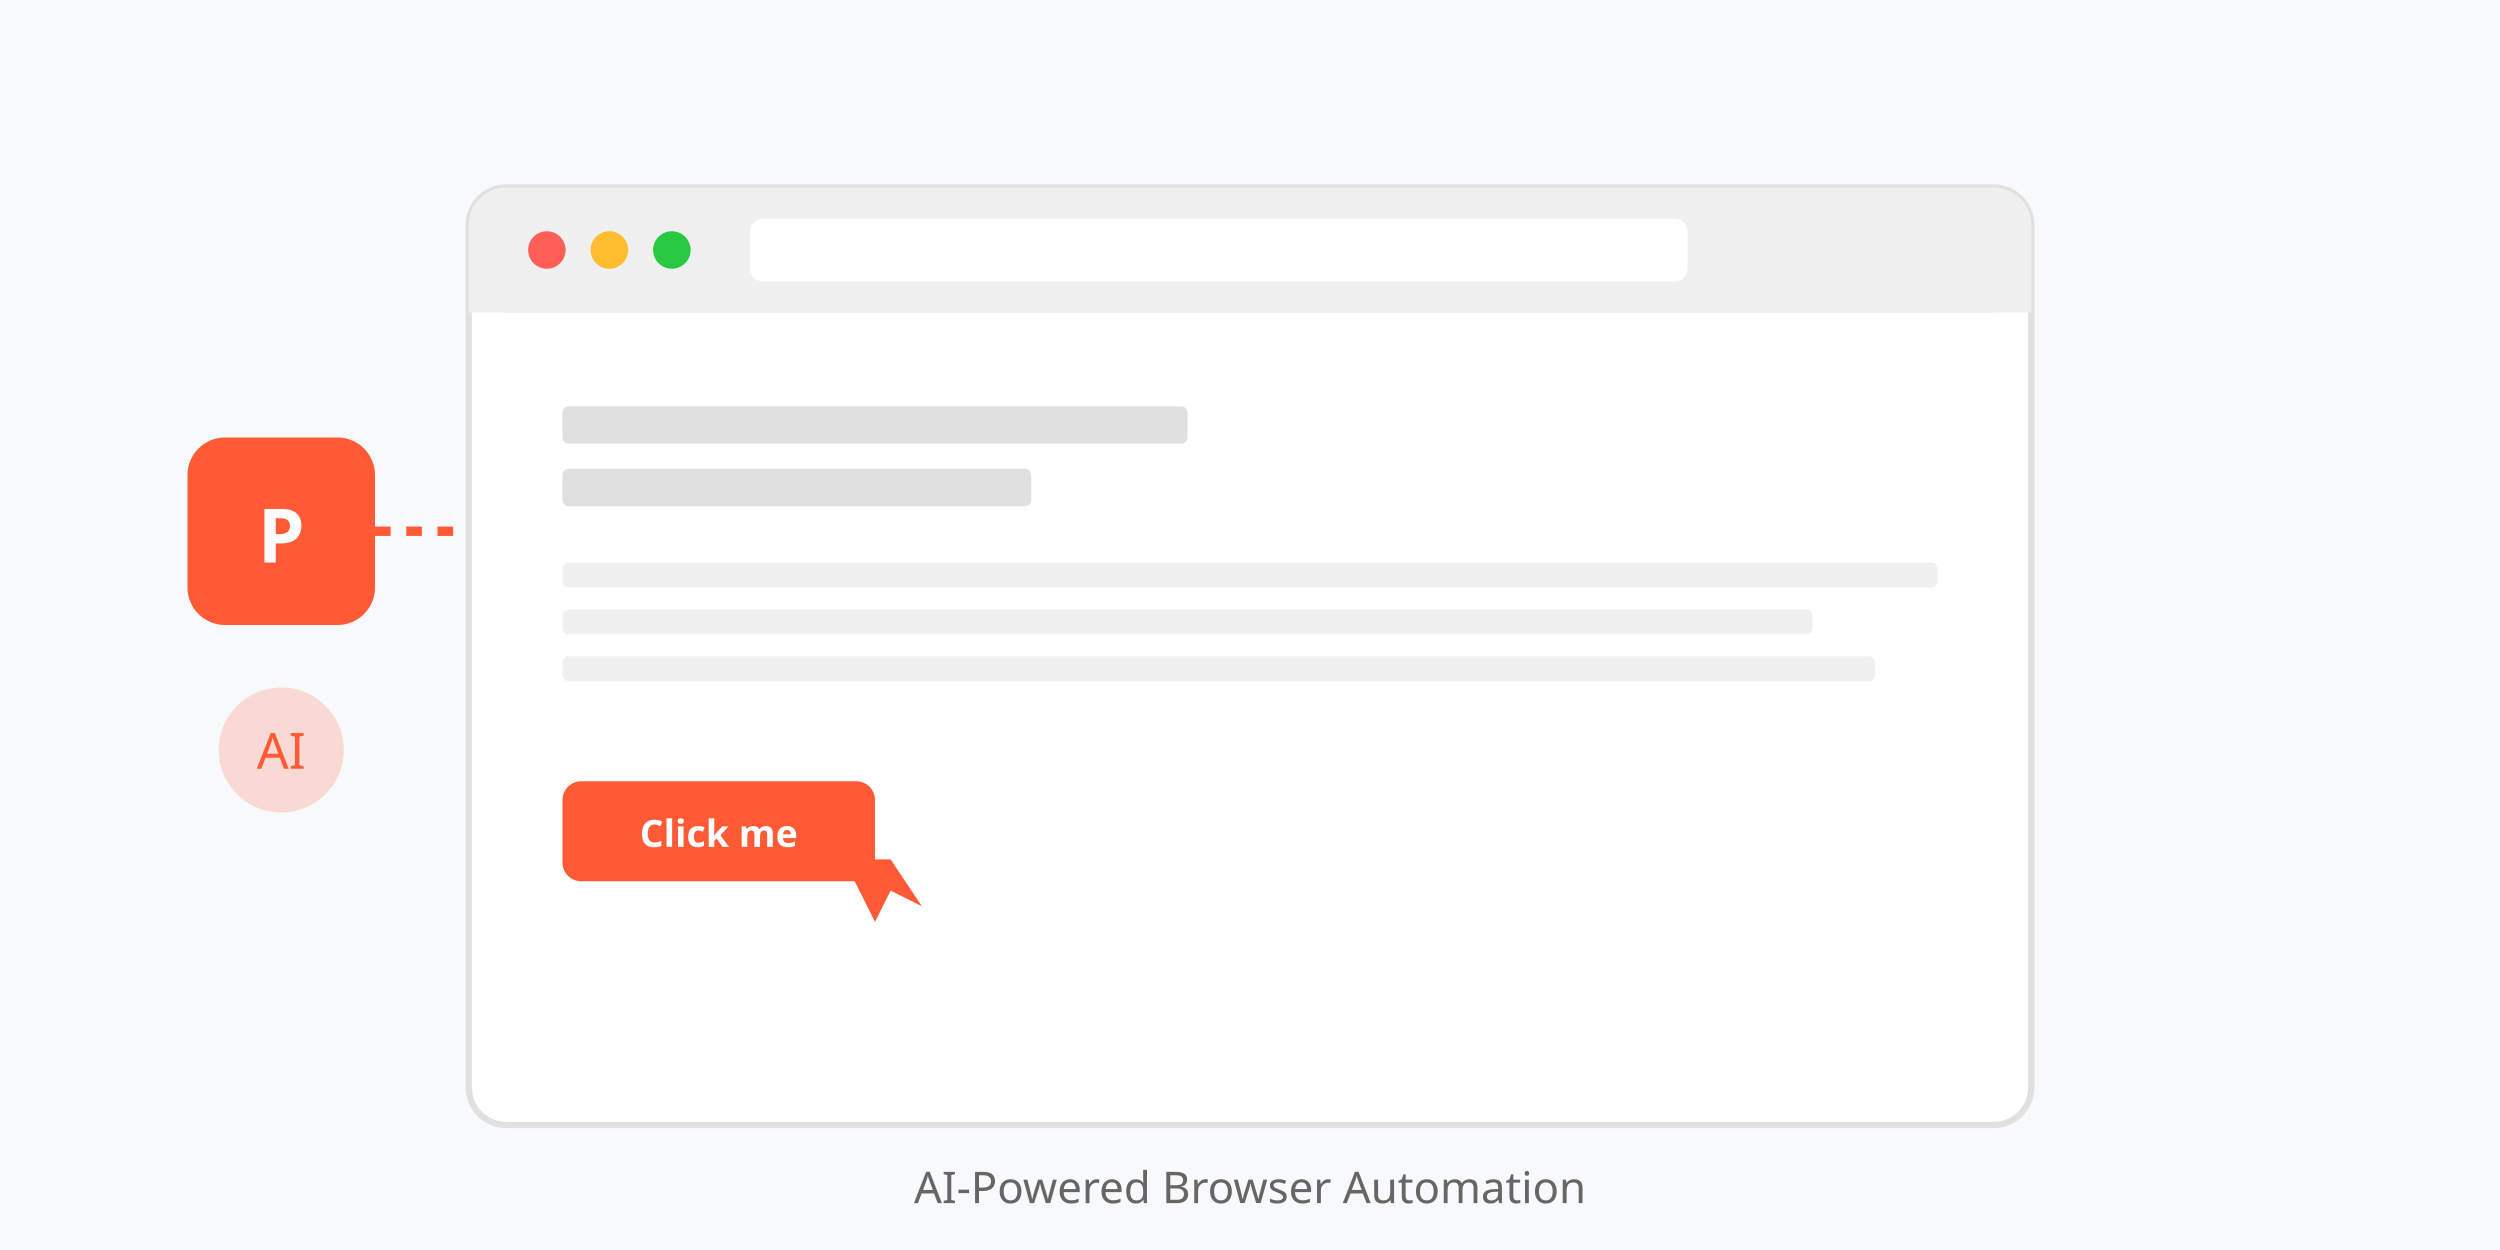
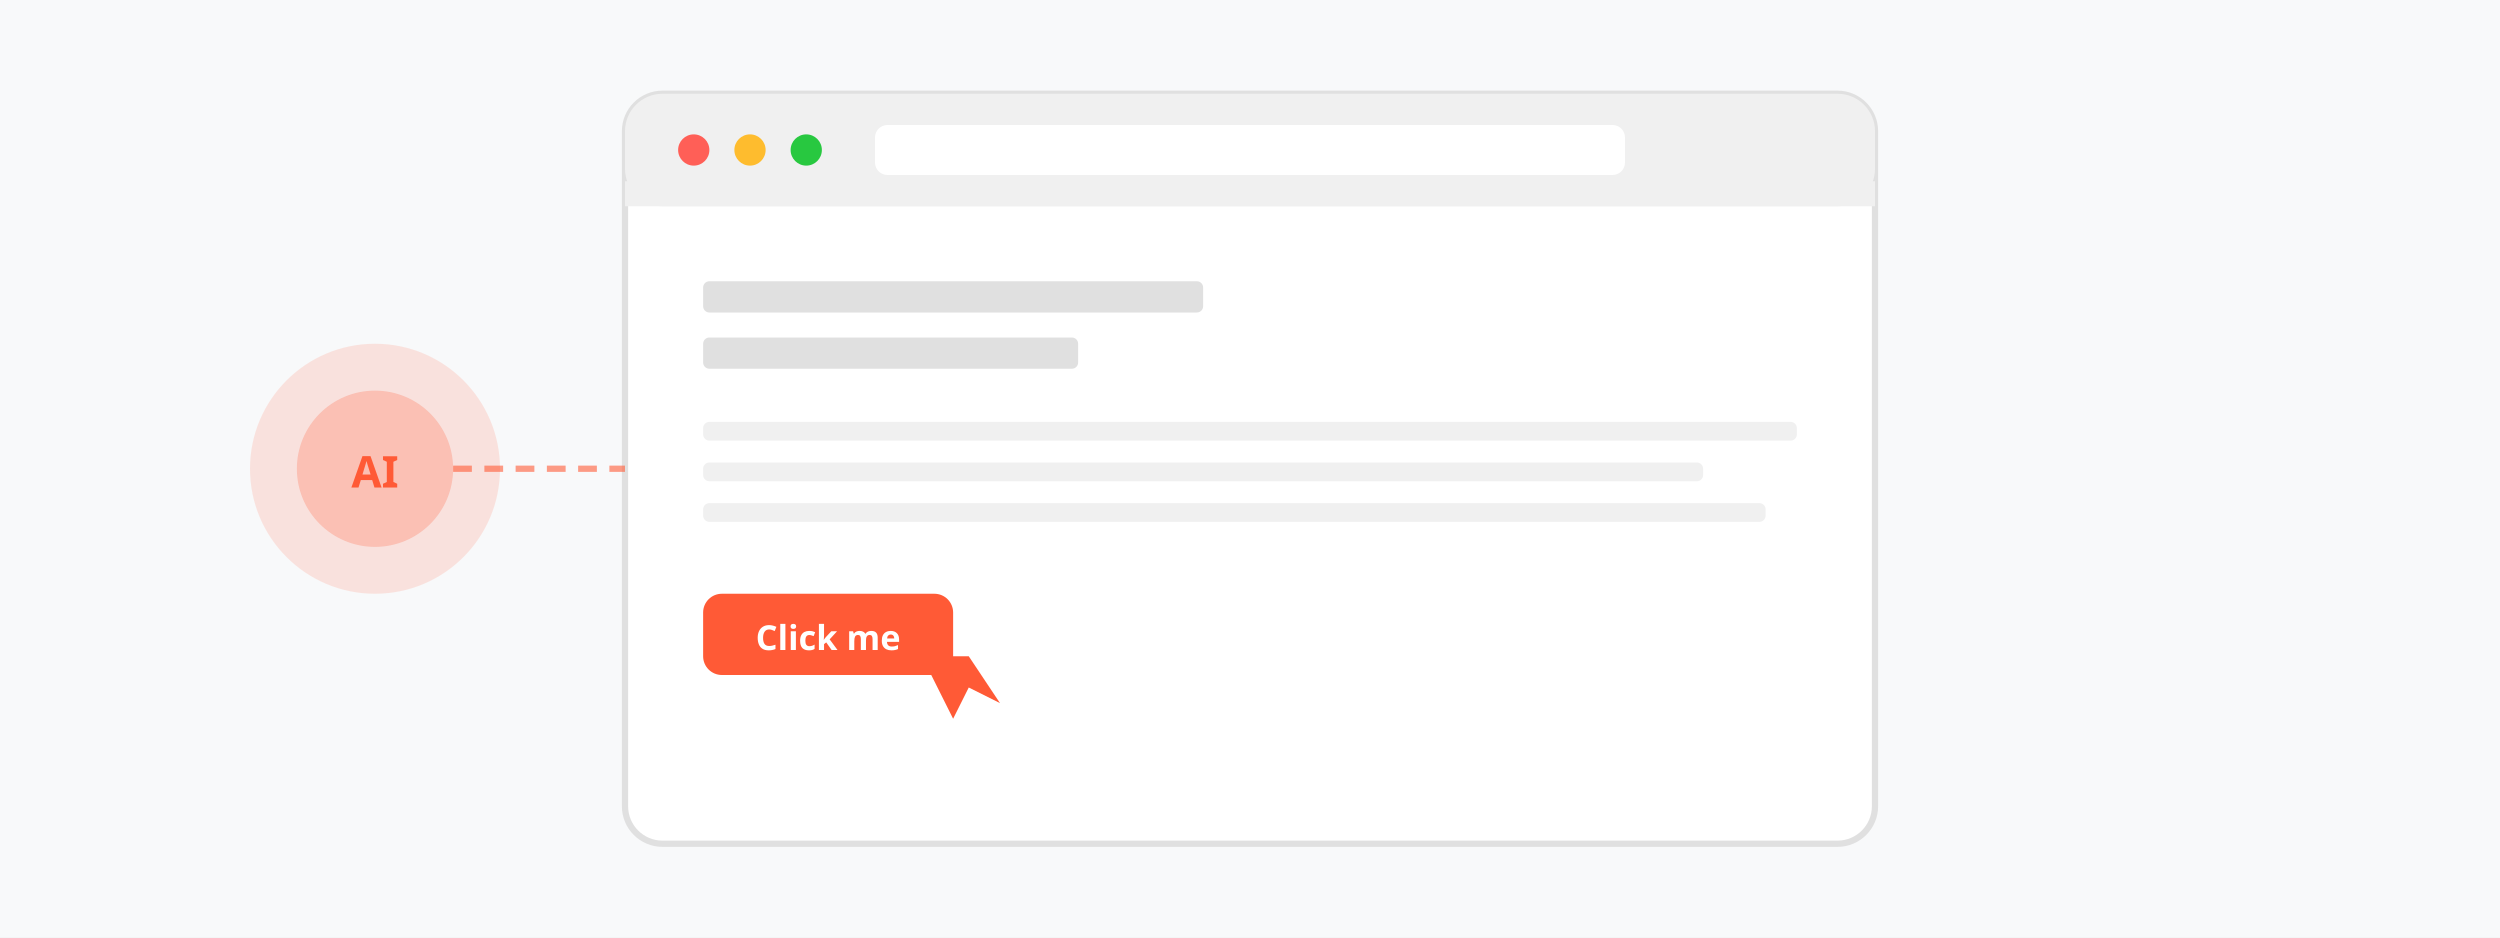
- <svg xmlns="http://www.w3.org/2000/svg" width="800" height="400" viewBox="0 0 800 400" fill="none">
-   <rect width="800" height="400" fill="#f8f9fa" />
-   <rect x="150" y="60" width="500" height="300" rx="12" fill="white" stroke="#e0e0e0" stroke-width="2" />
-   <rect x="150" y="60" width="500" height="40" rx="12" fill="#f0f0f0" />
-   <rect x="150" y="88" width="500" height="12" fill="#f0f0f0" />
-   <circle cx="175" cy="80" r="6" fill="#ff5f57" />
-   <circle cx="195" cy="80" r="6" fill="#febc2e" />
-   <circle cx="215" cy="80" r="6" fill="#28c840" />
-   <rect x="240" y="70" width="300" height="20" rx="4" fill="white" />
-   <rect x="60" y="140" width="60" height="60" rx="12" fill="#FF5A36" />
-   <text x="90" y="180" font-family="system-ui" font-size="24" font-weight="bold" fill="white" text-anchor="middle">P</text>
-   <path d="M120 170 L150 170" stroke="#FF5A36" stroke-width="3" stroke-dasharray="5,5" />
-   <circle cx="90" cy="240" r="20" fill="#FF5A36" opacity="0.2" />
-   <text x="90" y="246" font-family="system-ui" font-size="16" fill="#FF5A36" text-anchor="middle">AI</text>
-   <rect x="180" y="130" width="200" height="12" rx="2" fill="#e0e0e0" />
-   <rect x="180" y="150" width="150" height="12" rx="2" fill="#e0e0e0" />
-   <rect x="180" y="180" width="440" height="8" rx="2" fill="#f0f0f0" />
-   <rect x="180" y="195" width="400" height="8" rx="2" fill="#f0f0f0" />
-   <rect x="180" y="210" width="420" height="8" rx="2" fill="#f0f0f0" />
-   <rect x="180" y="250" width="100" height="32" rx="6" fill="#FF5A36" />
-   <text x="230" y="271" font-family="system-ui" font-size="12" font-weight="600" fill="white" text-anchor="middle">Click me</text>
-   <path d="M270 275 L280 295 L285 285 L295 290 L285 275 L270 275Z" fill="#FF5A36" />
-   <text x="400" y="385" font-family="system-ui" font-size="14" fill="#666" text-anchor="middle">AI-Powered Browser Automation</text>
+ <svg xmlns="http://www.w3.org/2000/svg" width="800" height="300" viewBox="0 0 800 300" fill="none">
+   <rect width="800" height="300" fill="#f8f9fa" />
+   <rect x="200" y="30" width="400" height="240" rx="12" fill="white" stroke="#e0e0e0" stroke-width="2" />
+   <rect x="200" y="30" width="400" height="36" rx="12" fill="#f0f0f0" />
+   <rect x="200" y="58" width="400" height="8" fill="#f0f0f0" />
+   <circle cx="222" cy="48" r="5" fill="#ff5f57" />
+   <circle cx="240" cy="48" r="5" fill="#febc2e" />
+   <circle cx="258" cy="48" r="5" fill="#28c840" />
+   <rect x="280" y="40" width="240" height="16" rx="4" fill="white" />
+   <rect x="225" y="90" width="160" height="10" rx="2" fill="#e0e0e0" />
+   <rect x="225" y="108" width="120" height="10" rx="2" fill="#e0e0e0" />
+   <rect x="225" y="135" width="350" height="6" rx="2" fill="#f0f0f0" />
+   <rect x="225" y="148" width="320" height="6" rx="2" fill="#f0f0f0" />
+   <rect x="225" y="161" width="340" height="6" rx="2" fill="#f0f0f0" />
+   <rect x="225" y="190" width="80" height="26" rx="6" fill="#FF5A36" />
+   <text x="265" y="208" font-family="system-ui" font-size="11" font-weight="600" fill="white" text-anchor="middle">Click me</text>
+   <path d="M295 210 L305 230 L310 220 L320 225 L310 210 L295 210Z" fill="#FF5A36" />
+   <circle cx="120" cy="150" r="40" fill="#FF5A36" opacity="0.15" />
+   <circle cx="120" cy="150" r="25" fill="#FF5A36" opacity="0.25" />
+   <text x="120" y="156" font-family="system-ui" font-size="14" font-weight="bold" fill="#FF5A36" text-anchor="middle">AI</text>
+   <path d="M145 150 L200 150" stroke="#FF5A36" stroke-width="2" stroke-dasharray="6,4" opacity="0.6" />
</svg>
